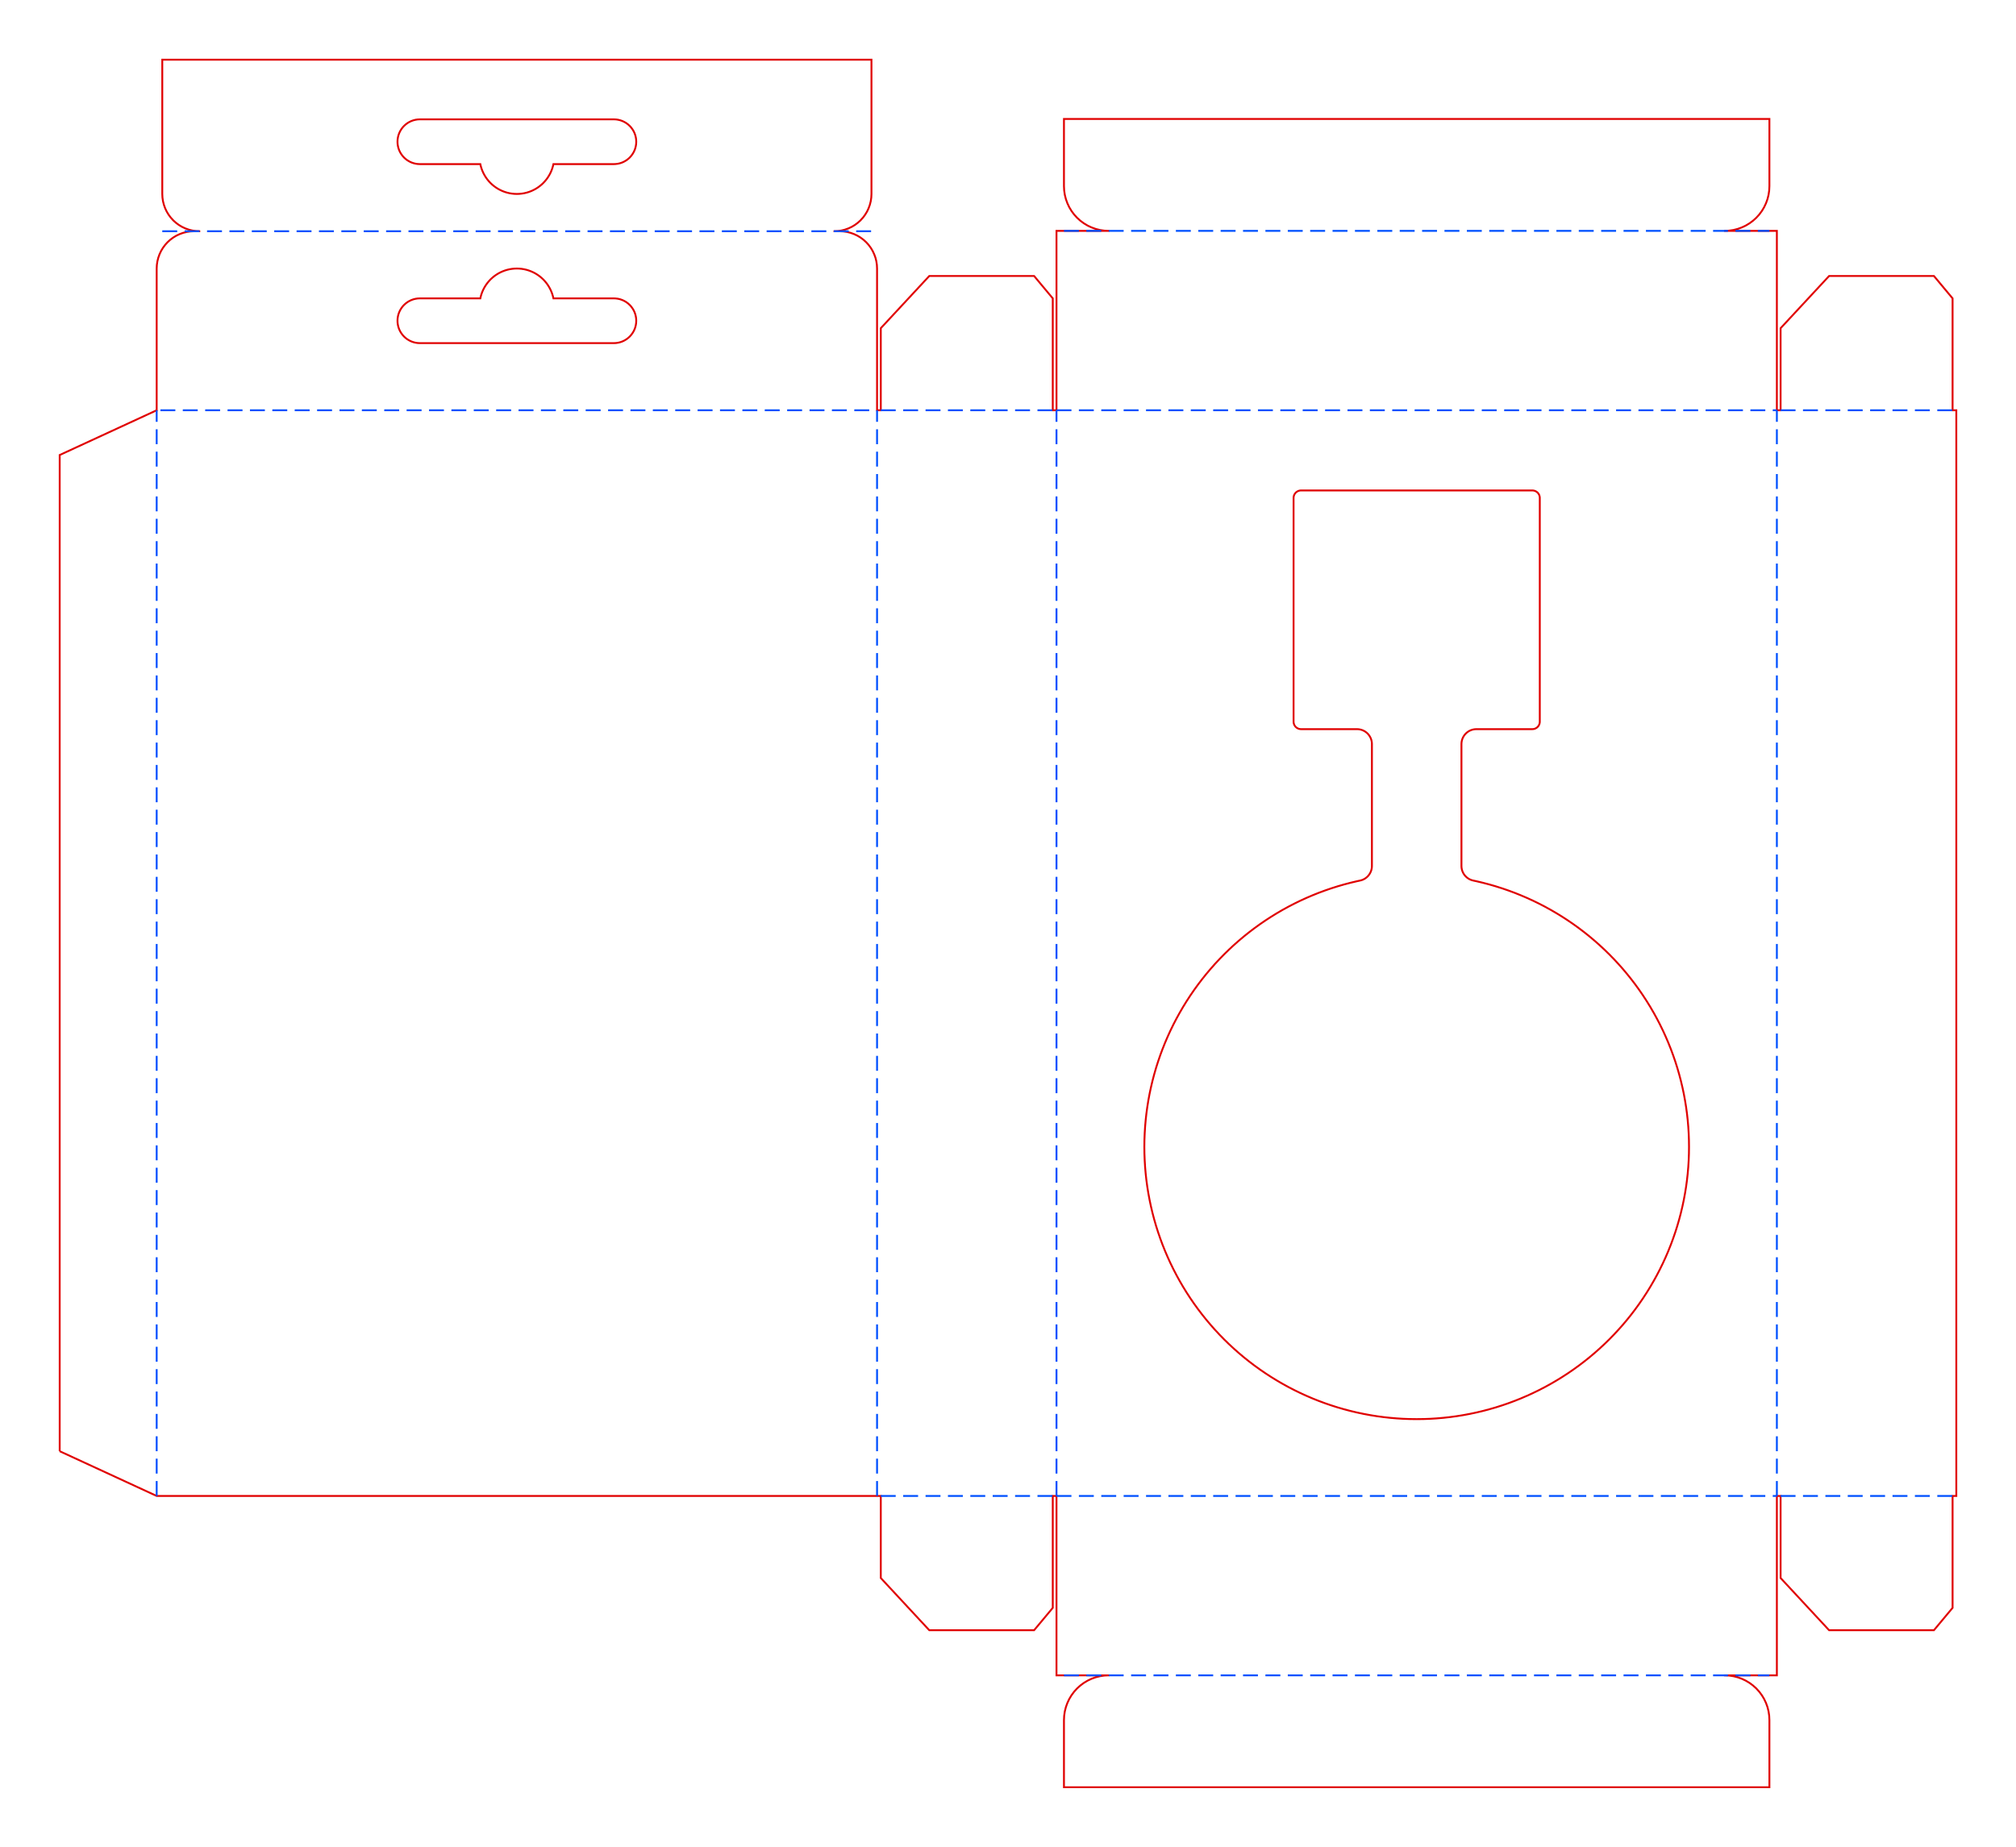
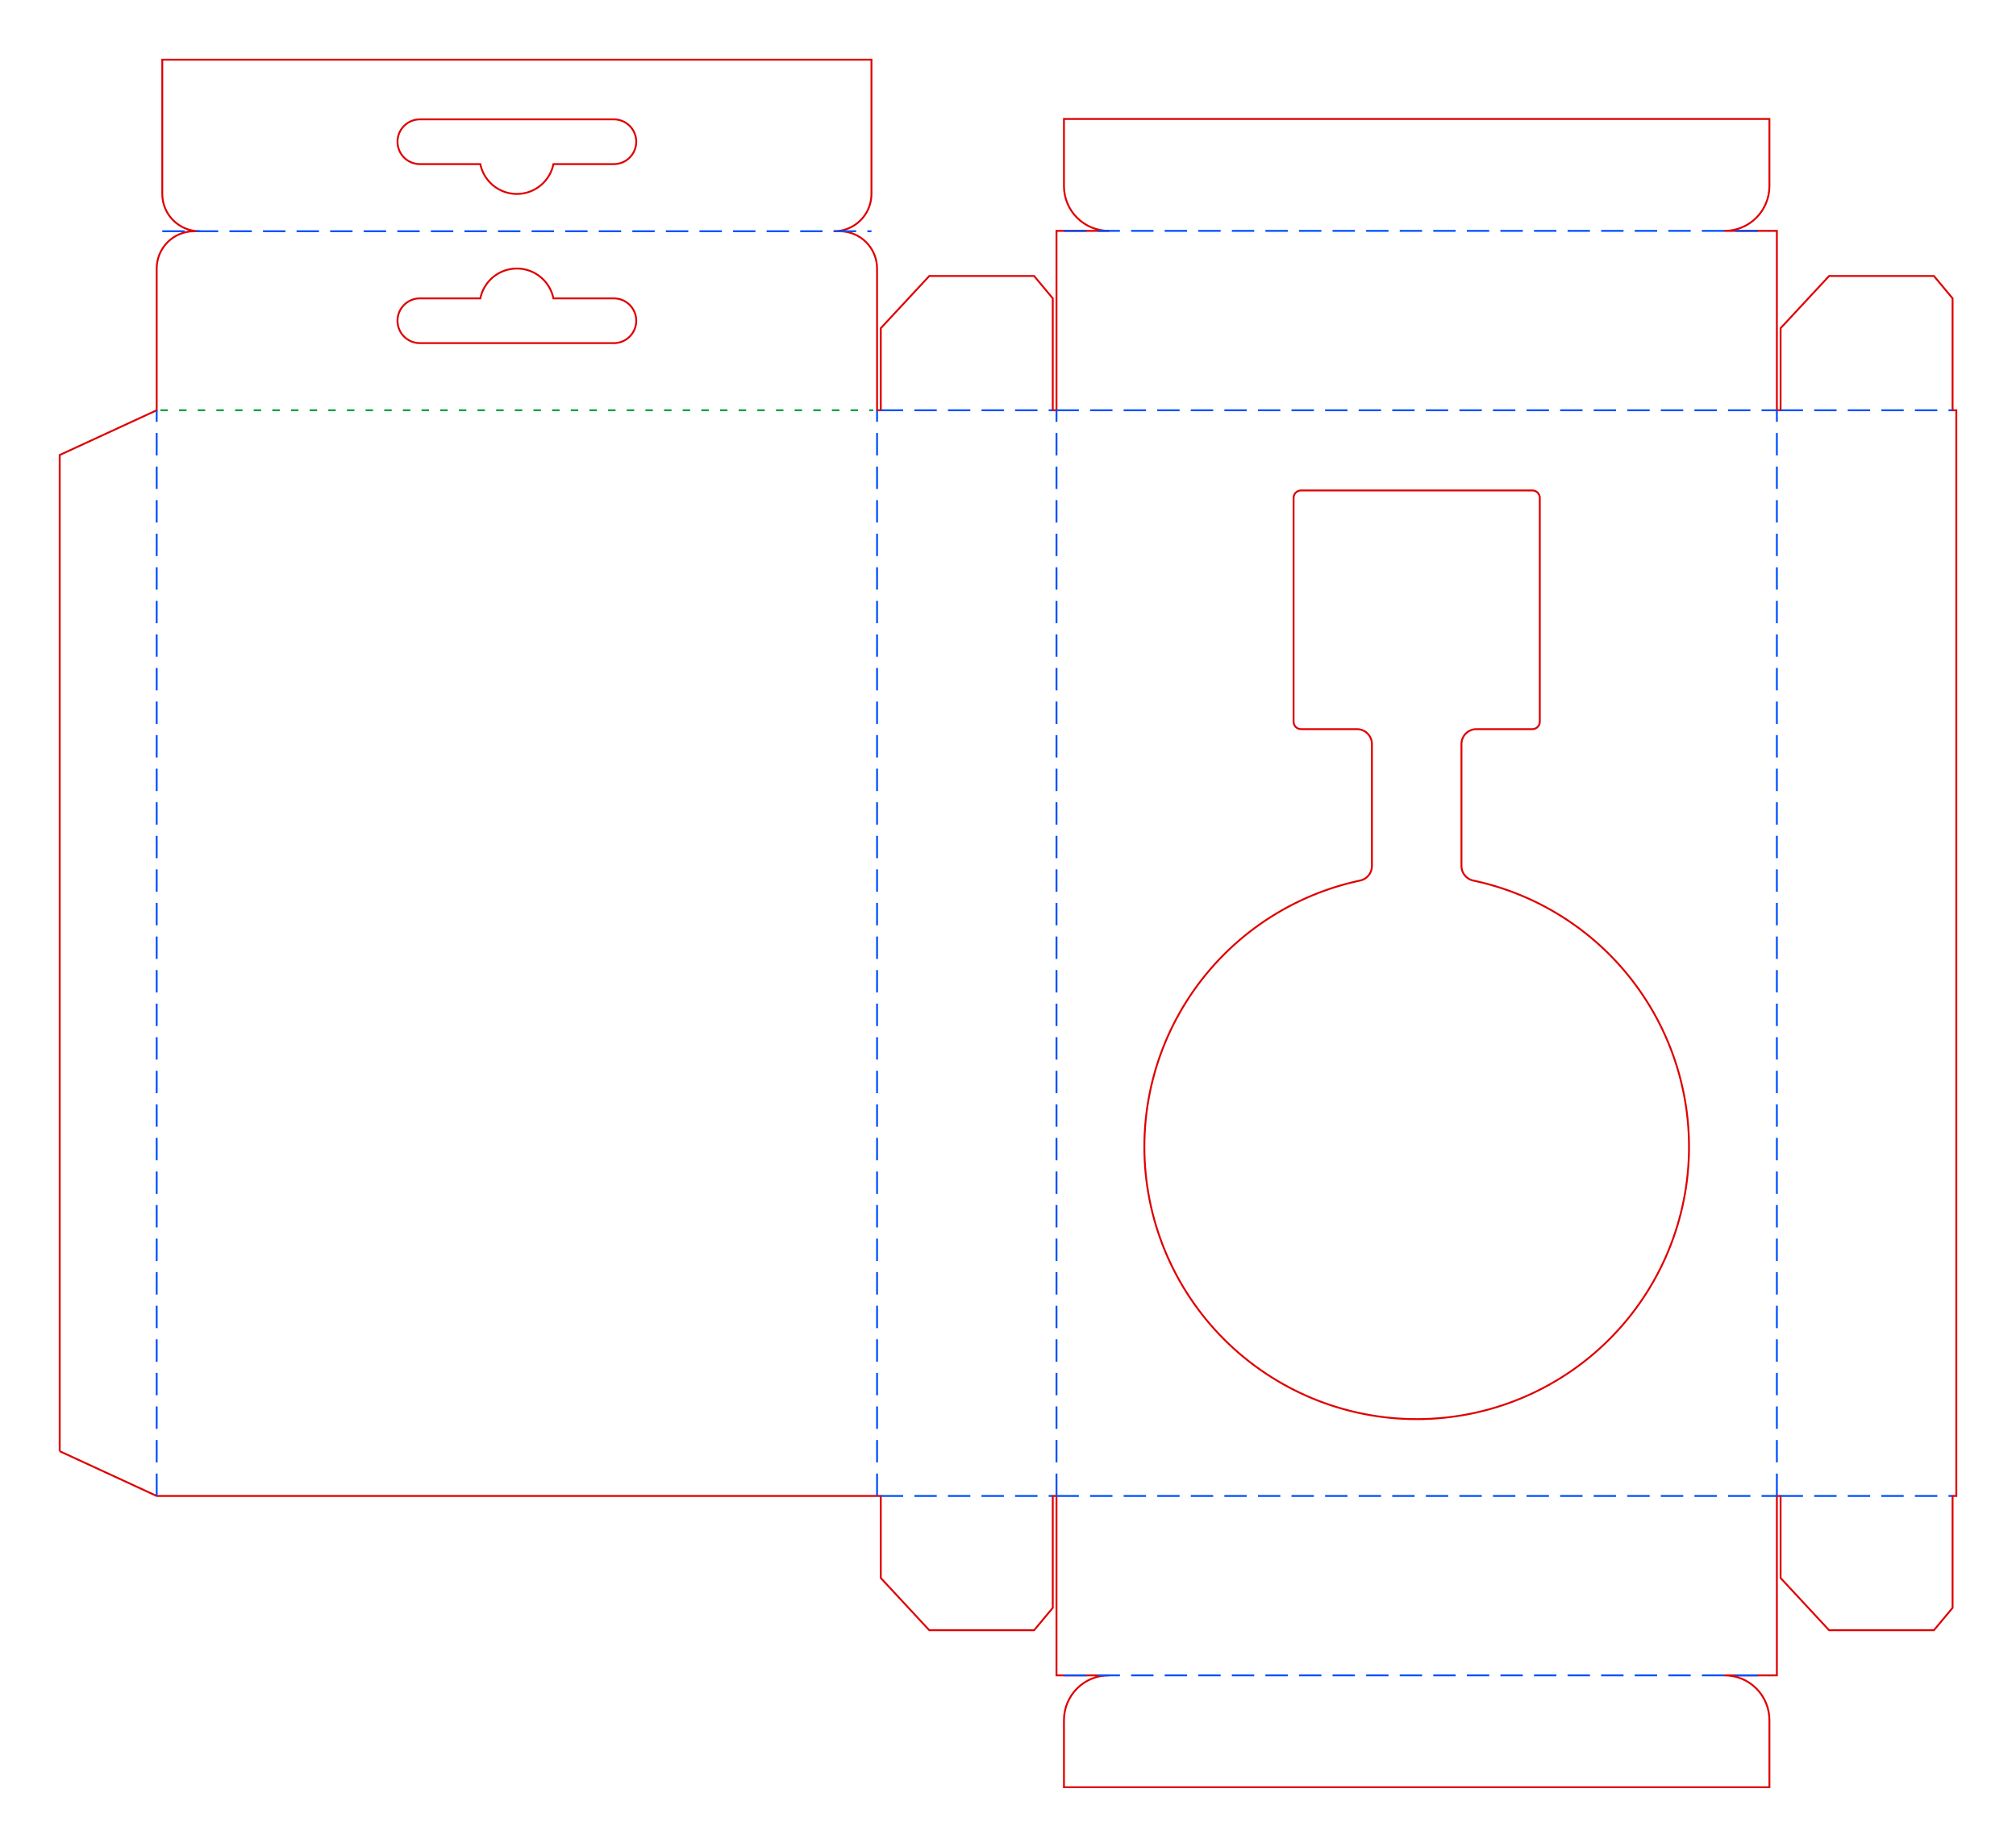
<svg xmlns="http://www.w3.org/2000/svg" width="270.20mm" height="247.60mm" viewBox="0 0 270.20 247.60">
  <g id="SCHNEIDEN" fill="none" stroke="#e00000" stroke-width="0.25">
    <path d="M8.000,194.550 L8.000,194.550 L8.000,61.000 L8.000,61.000 L8.000,61.000 L20.999,55.000 L21.000,55.000 L21.000,55.000 L21.000,55.000 L21.000,55.000 L21.000,55.000 L21.000,55.000 L21.000,55.000 L21.000,55.000 L21.000,55.000 L21.000,55.000 L21.000,54.999 L21.000,54.999 L21.000,36.000 L21.000,36.000 L21.024,35.510 L21.024,35.510 L21.096,35.025 L21.096,35.025 L21.215,34.549 L21.215,34.549 L21.381,34.087 L21.381,34.087 L21.590,33.643 L21.590,33.643 L21.843,33.222 L21.843,33.222 L22.135,32.828 L22.135,32.828 L22.464,32.464 L22.464,32.464 L22.828,32.135 L22.828,32.135 L23.222,31.843 L23.222,31.843 L23.643,31.590 L23.643,31.590 L24.087,31.381 L24.087,31.381 L24.549,31.215 L24.549,31.215 L25.025,31.096 L25.025,31.096 L25.510,31.024 L25.510,31.024 L26.000,31.000 L26.000,31.000 L26.709,31.000 L26.709,31.000 L26.709,31.000 L26.710,31.000 L26.710,31.000 L26.710,31.000 L26.710,31.000 L26.710,31.000 L26.710,31.000 L26.710,31.000 L26.710,31.000 L26.710,30.999 L26.710,30.999 L26.710,30.999 L26.710,30.999 L26.710,30.999 L26.710,30.999 L26.710,30.999 L26.710,30.999 L26.710,30.999 L26.710,30.999 L26.710,30.999 L26.710,30.998 L26.710,30.998 L26.710,30.998 L26.710,30.998 L26.710,30.998 L26.710,30.998 L26.710,30.998 L26.710,30.998 L26.710,30.998 L26.709,30.998 L26.709,30.998 L26.260,30.976 L26.260,30.976 L25.775,30.904 L25.775,30.904 L25.299,30.785 L25.299,30.785 L24.837,30.619 L24.837,30.619 L24.393,30.410 L24.393,30.410 L23.972,30.157 L23.972,30.157 L23.578,29.865 L23.578,29.865 L23.214,29.536 L23.214,29.536 L22.885,29.172 L22.885,29.172 L22.593,28.778 L22.593,28.778 L22.340,28.357 L22.340,28.357 L22.131,27.913 L22.131,27.913 L21.965,27.451 L21.965,27.451 L21.846,26.975 L21.846,26.975 L21.774,26.490 L21.774,26.490 L21.750,26.000 L21.750,26.000 L21.750,8.000 L21.750,8.000 L21.750,8.000 L116.800,8.000 L116.800,8.000 L116.800,8.000 L116.800,26.000 L116.800,26.000 L116.776,26.490 L116.776,26.490 L116.704,26.975 L116.704,26.975 L116.585,27.451 L116.585,27.451 L116.419,27.913 L116.419,27.913 L116.210,28.357 L116.210,28.357 L115.957,28.778 L115.957,28.778 L115.665,29.172 L115.665,29.172 L115.336,29.536 L115.336,29.536 L114.972,29.865 L114.972,29.865 L114.578,30.157 L114.578,30.157 L114.157,30.410 L114.157,30.410 L113.713,30.619 L113.713,30.619 L113.251,30.785 L113.251,30.785 L112.775,30.904 L112.775,30.904 L112.290,30.976 L112.290,30.976 L111.841,30.998 L111.841,30.998 L111.840,30.998 L111.840,30.998 L111.840,30.998 L111.840,30.998 L111.840,30.998 L111.840,30.998 L111.840,30.998 L111.840,30.998 L111.840,30.998 L111.840,30.999 L111.840,30.999 L111.840,30.999 L111.840,30.999 L111.840,30.999 L111.840,30.999 L111.840,30.999 L111.840,30.999 L111.840,30.999 L111.840,30.999 L111.840,30.999 L111.840,31.000 L111.840,31.000 L111.840,31.000 L111.840,31.000 L111.840,31.000 L111.840,31.000 L111.840,31.000 L111.840,31.000 L111.841,31.000 L111.841,31.000 L111.841,31.000 L112.550,31.000 L112.550,31.000 L113.040,31.024 L113.040,31.024 L113.525,31.096 L113.525,31.096 L114.001,31.215 L114.001,31.215 L114.463,31.381 L114.463,31.381 L114.907,31.590 L114.907,31.590 L115.328,31.843 L115.328,31.843 L115.722,32.135 L115.722,32.135 L116.086,32.464 L116.086,32.464 L116.415,32.828 L116.415,32.828 L116.707,33.222 L116.707,33.222 L116.960,33.643 L116.960,33.643 L117.169,34.087 L117.169,34.087 L117.335,34.549 L117.335,34.549 L117.454,35.025 L117.454,35.025 L117.526,35.510 L117.526,35.510 L117.550,36.000 L117.550,36.000 L117.550,54.999 L117.550,54.999 L117.550,54.999 L117.550,54.999 L117.550,54.999 L117.550,54.999 L117.550,55.000 L117.550,55.000 L117.550,55.000 L117.550,55.000 L117.550,55.000 L117.551,55.000 L117.551,55.000 L117.551,55.000 L117.551,55.000 L117.551,55.000 L117.551,55.000 L118.049,55.000 L118.049,55.000 L118.049,55.000 L118.049,55.000 L118.049,55.000 L118.049,55.000 L118.050,55.000 L118.050,55.000 L118.050,55.000 L118.050,55.000 L118.050,55.000 L118.050,54.999 L118.050,54.999 L118.050,54.999 L118.050,54.999 L118.050,54.999 L118.050,54.999 L118.050,44.000 L118.050,44.000 L118.050,44.000 L124.550,37.000 L124.550,37.000 L124.550,37.000 L138.600,37.000 L138.600,37.000 L138.600,37.000 L141.100,40.000 L141.100,40.000 L141.100,40.000 L141.100,54.999 L141.100,54.999 L141.100,54.999 L141.100,54.999 L141.100,54.999 L141.100,54.999 L141.100,55.000 L141.100,55.000 L141.100,55.000 L141.100,55.000 L141.100,55.000 L141.101,55.000 L141.101,55.000 L141.101,55.000 L141.101,55.000 L141.101,55.000 L141.101,55.000 L141.599,55.000 L141.599,55.000 L141.599,55.000 L141.599,55.000 L141.599,55.000 L141.599,55.000 L141.600,55.000 L141.600,55.000 L141.600,55.000 L141.600,55.000 L141.600,55.000 L141.600,54.999 L141.600,54.999 L141.600,54.999 L141.600,54.999 L141.600,54.999 L141.600,54.999 L141.600,30.950 L141.600,30.950 L141.600,30.950 L148.559,30.950 L148.559,30.950 L148.559,30.950 L148.560,30.950 L148.560,30.950 L148.560,30.950 L148.560,30.950 L148.560,30.950 L148.560,30.950 L148.560,30.950 L148.560,30.950 L148.560,30.949 L148.560,30.949 L148.560,30.949 L148.560,30.949 L148.560,30.949 L148.560,30.949 L148.560,30.949 L148.560,30.949 L148.560,30.949 L148.560,30.949 L148.560,30.949 L148.560,30.948 L148.560,30.948 L148.560,30.948 L148.560,30.948 L148.560,30.948 L148.560,30.948 L148.560,30.948 L148.560,30.948 L148.560,30.948 L148.559,30.948 L148.559,30.948 L148.012,30.921 L148.012,30.921 L147.429,30.835 L147.429,30.835 L146.858,30.692 L146.858,30.692 L146.304,30.493 L146.304,30.493 L145.772,30.242 L145.772,30.242 L145.267,29.939 L145.267,29.939 L144.794,29.588 L144.794,29.588 L144.357,29.193 L144.357,29.193 L143.962,28.756 L143.962,28.756 L143.611,28.283 L143.611,28.283 L143.308,27.778 L143.308,27.778 L143.057,27.246 L143.057,27.246 L142.858,26.692 L142.858,26.692 L142.715,26.121 L142.715,26.121 L142.629,25.538 L142.629,25.538 L142.600,24.950 L142.600,24.950 L142.600,15.950 L142.600,15.950 L142.600,15.950 L237.150,15.950 L237.150,15.950 L237.150,15.950 L237.150,24.950 L237.150,24.950 L237.121,25.538 L237.121,25.538 L237.035,26.121 L237.035,26.121 L236.892,26.692 L236.892,26.692 L236.693,27.246 L236.693,27.246 L236.442,27.778 L236.442,27.778 L236.139,28.283 L236.139,28.283 L235.788,28.756 L235.788,28.756 L235.393,29.193 L235.393,29.193 L234.956,29.588 L234.956,29.588 L234.483,29.939 L234.483,29.939 L233.978,30.242 L233.978,30.242 L233.446,30.493 L233.446,30.493 L232.892,30.692 L232.892,30.692 L232.321,30.835 L232.321,30.835 L231.738,30.921 L231.738,30.921 L231.191,30.948 L231.191,30.948 L231.190,30.948 L231.190,30.948 L231.190,30.948 L231.190,30.948 L231.190,30.948 L231.190,30.948 L231.190,30.948 L231.190,30.948 L231.190,30.948 L231.190,30.949 L231.190,30.949 L231.190,30.949 L231.190,30.949 L231.190,30.949 L231.190,30.949 L231.190,30.949 L231.190,30.949 L231.190,30.949 L231.190,30.949 L231.190,30.949 L231.190,30.950 L231.190,30.950 L231.190,30.950 L231.190,30.950 L231.190,30.950 L231.190,30.950 L231.190,30.950 L231.190,30.950 L231.191,30.950 L231.191,30.950 L231.191,30.950 L238.150,30.950 L238.150,30.950 L238.150,30.950 L238.150,54.999 L238.150,54.999 L238.150,54.999 L238.150,54.999 L238.150,54.999 L238.150,54.999 L238.150,55.000 L238.150,55.000 L238.150,55.000 L238.150,55.000 L238.150,55.000 L238.151,55.000 L238.151,55.000 L238.151,55.000 L238.151,55.000 L238.151,55.000 L238.151,55.000 L238.649,55.000 L238.649,55.000 L238.649,55.000 L238.649,55.000 L238.649,55.000 L238.649,55.000 L238.650,55.000 L238.650,55.000 L238.650,55.000 L238.650,55.000 L238.650,55.000 L238.650,54.999 L238.650,54.999 L238.650,54.999 L238.650,54.999 L238.650,54.999 L238.650,54.999 L238.650,44.000 L238.650,44.000 L238.650,44.000 L245.150,37.000 L245.150,37.000 L245.150,37.000 L259.200,37.000 L259.200,37.000 L259.200,37.000 L261.700,40.000 L261.700,40.000 L261.700,40.000 L261.700,54.999 L261.700,54.999 L261.700,54.999 L261.700,54.999 L261.700,54.999 L261.700,54.999 L261.700,55.000 L261.700,55.000 L261.700,55.000 L261.700,55.000 L261.700,55.000 L261.701,55.000 L261.701,55.000 L261.701,55.000 L261.701,55.000 L261.701,55.000 L261.701,55.000 L262.200,55.000 L262.200,55.000 L262.200,55.000 L262.200,200.550 L262.200,200.550 L262.200,200.550 L261.701,200.550 L261.701,200.550 L261.701,200.550 L261.701,200.550 L261.701,200.550 L261.701,200.550 L261.700,200.550 L261.700,200.550 L261.700,200.550 L261.700,200.550 L261.700,200.550 L261.700,200.551 L261.700,200.551 L261.700,200.551 L261.700,200.551 L261.700,200.551 L261.700,200.551 L261.700,215.550 L261.700,215.550 L261.700,215.550 L259.200,218.550 L259.200,218.550 L259.200,218.550 L245.150,218.550 L245.150,218.550 L245.150,218.550 L238.650,211.550 L238.650,211.550 L238.650,211.550 L238.650,200.551 L238.650,200.551 L238.650,200.551 L238.650,200.551 L238.650,200.551 L238.650,200.551 L238.650,200.550 L238.650,200.550 L238.650,200.550 L238.650,200.550 L238.650,200.550 L238.649,200.550 L238.649,200.550 L238.649,200.550 L238.649,200.550 L238.649,200.550 L238.649,200.550 L238.151,200.550 L238.151,200.550 L238.151,200.550 L238.151,200.550 L238.151,200.550 L238.151,200.550 L238.150,200.550 L238.150,200.550 L238.150,200.550 L238.150,200.550 L238.150,200.550 L238.150,200.551 L238.150,200.551 L238.150,200.551 L238.150,200.551 L238.150,200.551 L238.150,200.551 L238.150,224.600 L238.150,224.600 L238.150,224.600 L231.191,224.600 L231.191,224.600 L231.191,224.600 L231.190,224.600 L231.190,224.600 L231.190,224.600 L231.190,224.600 L231.190,224.600 L231.190,224.600 L231.190,224.600 L231.190,224.600 L231.190,224.601 L231.190,224.601 L231.190,224.601 L231.190,224.601 L231.190,224.601 L231.190,224.601 L231.190,224.601 L231.190,224.601 L231.190,224.601 L231.190,224.601 L231.190,224.601 L231.190,224.602 L231.190,224.602 L231.190,224.602 L231.190,224.602 L231.190,224.602 L231.190,224.602 L231.190,224.602 L231.190,224.602 L231.190,224.602 L231.191,224.602 L231.191,224.602 L231.738,224.629 L231.738,224.629 L232.321,224.715 L232.321,224.715 L232.892,224.858 L232.892,224.858 L233.446,225.057 L233.446,225.057 L233.978,225.308 L233.978,225.308 L234.483,225.611 L234.483,225.611 L234.956,225.962 L234.956,225.962 L235.393,226.357 L235.393,226.357 L235.788,226.794 L235.788,226.794 L236.139,227.267 L236.139,227.267 L236.442,227.772 L236.442,227.772 L236.693,228.304 L236.693,228.304 L236.892,228.858 L236.892,228.858 L237.035,229.429 L237.035,229.429 L237.121,230.012 L237.121,230.012 L237.150,230.600 L237.150,230.600 L237.150,239.600 L237.150,239.600 L237.150,239.600 L142.600,239.600 L142.600,239.600 L142.600,239.600 L142.600,230.600 L142.600,230.600 L142.629,230.012 L142.629,230.012 L142.715,229.429 L142.715,229.429 L142.858,228.858 L142.858,228.858 L143.057,228.304 L143.057,228.304 L143.308,227.772 L143.308,227.772 L143.611,227.267 L143.611,227.267 L143.962,226.794 L143.962,226.794 L144.357,226.357 L144.357,226.357 L144.794,225.962 L144.794,225.962 L145.267,225.611 L145.267,225.611 L145.772,225.308 L145.772,225.308 L146.304,225.057 L146.304,225.057 L146.858,224.858 L146.858,224.858 L147.429,224.715 L147.429,224.715 L148.012,224.629 L148.012,224.629 L148.559,224.602 L148.559,224.602 L148.560,224.602 L148.560,224.602 L148.560,224.602 L148.560,224.602 L148.560,224.602 L148.560,224.602 L148.560,224.602 L148.560,224.602 L148.560,224.602 L148.560,224.601 L148.560,224.601 L148.560,224.601 L148.560,224.601 L148.560,224.601 L148.560,224.601 L148.560,224.601 L148.560,224.601 L148.560,224.601 L148.560,224.601 L148.560,224.601 L148.560,224.600 L148.560,224.600 L148.560,224.600 L148.560,224.600 L148.560,224.600 L148.560,224.600 L148.560,224.600 L148.560,224.600 L148.559,224.600 L148.559,224.600 L148.559,224.600 L141.600,224.600 L141.600,224.600 L141.600,224.600 L141.600,200.551 L141.600,200.551 L141.600,200.551 L141.600,200.551 L141.600,200.551 L141.600,200.551 L141.600,200.550 L141.600,200.550 L141.600,200.550 L141.600,200.550 L141.600,200.550 L141.599,200.550 L141.599,200.550 L141.599,200.550 L141.599,200.550 L141.599,200.550 L141.599,200.550 L141.101,200.550 L141.101,200.550 L141.101,200.550 L141.101,200.550 L141.101,200.550 L141.101,200.550 L141.100,200.550 L141.100,200.550 L141.100,200.550 L141.100,200.550 L141.100,200.550 L141.100,200.551 L141.100,200.551 L141.100,200.551 L141.100,200.551 L141.100,200.551 L141.100,200.551 L141.100,215.550 L141.100,215.550 L141.100,215.550 L138.600,218.550 L138.600,218.550 L138.600,218.550 L124.550,218.550 L124.550,218.550 L124.550,218.550 L118.050,211.550 L118.050,211.550 L118.050,211.550 L118.050,200.551 L118.050,200.551 L118.050,200.551 L118.050,200.551 L118.050,200.551 L118.050,200.551 L118.050,200.550 L118.050,200.550 L118.050,200.550 L118.050,200.550 L118.050,200.550 L118.049,200.550 L118.049,200.550 L118.049,200.550 L118.049,200.550 L118.049,200.550 L118.049,200.550 L21.000,200.550 L21.000,200.550 L21.000,200.550 L21.000,200.550 L8.000,194.550 L8.000,194.550" />
    <path d="M82.569,40.014 L82.860,40.058 L83.146,40.129 L83.423,40.228 L83.689,40.354 L83.942,40.506 L84.178,40.681 L84.396,40.879 L84.594,41.097 L84.769,41.333 L84.921,41.586 L85.047,41.852 L85.146,42.129 L85.217,42.415 L85.261,42.706 L85.275,43.000 L85.261,43.294 L85.217,43.585 L85.146,43.871 L85.047,44.148 L84.921,44.414 L84.769,44.667 L84.594,44.903 L84.396,45.121 L84.178,45.319 L83.942,45.494 L83.689,45.646 L83.423,45.772 L83.146,45.871 L82.860,45.942 L82.569,45.986 L82.275,46.000 L69.275,46.000 L56.275,46.000 L55.981,45.986 L55.690,45.942 L55.404,45.871 L55.127,45.772 L54.861,45.646 L54.608,45.494 L54.372,45.319 L54.154,45.121 L53.956,44.903 L53.781,44.667 L53.629,44.414 L53.503,44.148 L53.404,43.871 L53.333,43.585 L53.289,43.294 L53.275,43.000 L53.289,42.706 L53.333,42.415 L53.404,42.129 L53.503,41.852 L53.629,41.586 L53.781,41.333 L53.956,41.097 L54.154,40.879 L54.372,40.681 L54.608,40.506 L54.861,40.354 L55.127,40.228 L55.404,40.129 L55.690,40.058 L55.981,40.014 L56.275,40.000 L64.377,40.000 L64.445,39.706 L64.540,39.393 L64.656,39.087 L64.791,38.789 L64.945,38.500 L65.118,38.222 L65.308,37.956 L65.516,37.703 L65.739,37.464 L65.978,37.241 L66.231,37.033 L66.497,36.843 L66.775,36.670 L67.064,36.516 L67.362,36.381 L67.668,36.265 L67.981,36.170 L68.300,36.096 L68.622,36.043 L68.948,36.011 L69.275,36.000 L69.602,36.011 L69.928,36.043 L70.250,36.096 L70.569,36.170 L70.882,36.265 L71.188,36.381 L71.486,36.516 L71.775,36.670 L72.053,36.843 L72.319,37.033 L72.572,37.241 L72.811,37.464 L73.034,37.703 L73.242,37.956 L73.432,38.222 L73.605,38.500 L73.759,38.789 L73.894,39.087 L74.010,39.393 L74.105,39.706 L74.173,40.000 L82.275,40.000 L82.569,40.014" />
    <path d="M82.569,21.986 L82.860,21.942 L83.146,21.871 L83.423,21.772 L83.689,21.646 L83.942,21.494 L84.178,21.319 L84.396,21.121 L84.594,20.903 L84.769,20.667 L84.921,20.414 L85.047,20.148 L85.146,19.871 L85.217,19.585 L85.261,19.294 L85.275,19.000 L85.261,18.706 L85.217,18.415 L85.146,18.129 L85.047,17.852 L84.921,17.586 L84.769,17.333 L84.594,17.097 L84.396,16.879 L84.178,16.681 L83.942,16.506 L83.689,16.354 L83.423,16.228 L83.146,16.129 L82.860,16.058 L82.569,16.014 L82.275,16.000 L69.275,16.000 L56.275,16.000 L55.981,16.014 L55.690,16.058 L55.404,16.129 L55.127,16.228 L54.861,16.354 L54.608,16.506 L54.372,16.681 L54.154,16.879 L53.956,17.097 L53.781,17.333 L53.629,17.586 L53.503,17.852 L53.404,18.129 L53.333,18.415 L53.289,18.706 L53.275,19.000 L53.289,19.294 L53.333,19.585 L53.404,19.871 L53.503,20.148 L53.629,20.414 L53.781,20.667 L53.956,20.903 L54.154,21.121 L54.372,21.319 L54.608,21.494 L54.861,21.646 L55.127,21.772 L55.404,21.871 L55.690,21.942 L55.981,21.986 L56.275,22.000 L64.377,22.000 L64.445,22.294 L64.540,22.607 L64.656,22.913 L64.791,23.211 L64.945,23.500 L65.118,23.778 L65.308,24.044 L65.516,24.297 L65.739,24.536 L65.978,24.759 L66.231,24.967 L66.497,25.157 L66.775,25.330 L67.064,25.484 L67.362,25.619 L67.668,25.735 L67.981,25.830 L68.300,25.904 L68.622,25.957 L68.948,25.989 L69.275,26.000 L69.602,25.989 L69.928,25.957 L70.250,25.904 L70.569,25.830 L70.882,25.735 L71.188,25.619 L71.486,25.484 L71.775,25.330 L72.053,25.157 L72.319,24.967 L72.572,24.759 L72.811,24.536 L73.034,24.297 L73.242,24.044 L73.432,23.778 L73.605,23.500 L73.759,23.211 L73.894,22.913 L74.010,22.607 L74.105,22.294 L74.173,22.000 L82.275,22.000 L82.569,21.986" />
    <path d="M182.289,118.050 L182.477,118.000 L182.660,117.933 L182.835,117.848 L183.001,117.746 L183.156,117.629 L183.299,117.497 L183.429,117.352 L183.544,117.196 L183.643,117.028 L183.725,116.852 L183.790,116.669 L183.837,116.480 L183.866,116.287 L183.875,116.093 L183.875,99.750 L183.865,99.554 L183.837,99.359 L183.789,99.169 L183.723,98.984 L183.639,98.807 L183.538,98.639 L183.421,98.481 L183.289,98.335 L183.144,98.204 L182.986,98.087 L182.818,97.986 L182.640,97.902 L182.456,97.836 L182.265,97.788 L182.071,97.759 L181.875,97.750 L174.399,97.750 L174.350,97.748 L174.326,97.747 L174.228,97.738 L174.132,97.719 L174.038,97.690 L173.948,97.653 L173.861,97.606 L173.780,97.552 L173.704,97.490 L173.635,97.420 L173.573,97.345 L173.518,97.263 L173.472,97.177 L173.434,97.086 L173.406,96.992 L173.387,96.896 L173.377,96.799 L173.376,96.774 L173.375,96.725 L173.375,66.775 L173.376,66.725 L173.377,66.701 L173.387,66.603 L173.406,66.507 L173.435,66.413 L173.472,66.323 L173.518,66.236 L173.573,66.155 L173.635,66.079 L173.704,66.010 L173.780,65.948 L173.861,65.893 L173.948,65.847 L174.038,65.810 L174.132,65.781 L174.228,65.762 L174.326,65.752 L174.350,65.751 L174.399,65.750 L205.351,65.750 L205.400,65.751 L205.424,65.752 L205.522,65.762 L205.618,65.781 L205.712,65.810 L205.802,65.847 L205.889,65.893 L205.970,65.948 L206.046,66.010 L206.115,66.079 L206.177,66.155 L206.232,66.237 L206.278,66.323 L206.316,66.414 L206.344,66.507 L206.363,66.603 L206.373,66.701 L206.374,66.725 L206.375,66.775 L206.375,96.725 L206.374,96.774 L206.373,96.799 L206.363,96.896 L206.344,96.992 L206.315,97.086 L206.278,97.177 L206.232,97.263 L206.177,97.345 L206.115,97.420 L206.046,97.490 L205.970,97.552 L205.889,97.606 L205.802,97.653 L205.712,97.690 L205.618,97.719 L205.522,97.738 L205.424,97.747 L205.400,97.748 L205.351,97.750 L197.875,97.750 L197.679,97.759 L197.485,97.788 L197.294,97.836 L197.110,97.902 L196.932,97.986 L196.764,98.087 L196.606,98.204 L196.461,98.335 L196.329,98.481 L196.212,98.639 L196.111,98.807 L196.027,98.984 L195.961,99.169 L195.913,99.359 L195.885,99.554 L195.875,99.750 L195.875,116.093 L195.884,116.287 L195.913,116.480 L195.960,116.669 L196.025,116.852 L196.107,117.028 L196.206,117.196 L196.321,117.352 L196.451,117.497 L196.594,117.629 L196.749,117.746 L196.915,117.848 L197.090,117.933 L197.273,118.000 L197.461,118.050 L197.860,118.134 L197.884,118.140 L198.732,118.341 L198.756,118.347 L199.598,118.569 L199.622,118.576 L200.459,118.818 L200.482,118.825 L201.313,119.089 L201.336,119.096 L202.160,119.380 L202.183,119.388 L203.000,119.691 L203.023,119.700 L203.832,120.024 L203.854,120.033 L204.655,120.377 L204.677,120.386 L205.470,120.749 L205.492,120.760 L206.275,121.142 L206.297,121.153 L207.070,121.554 L207.092,121.566 L207.855,121.986 L207.876,121.998 L208.629,122.437 L208.650,122.449 L209.392,122.906 L209.413,122.920 L210.143,123.395 L210.163,123.408 L210.882,123.901 L210.902,123.915 L211.608,124.426 L211.628,124.440 L212.321,124.968 L212.341,124.983 L213.021,125.527 L213.040,125.543 L213.706,126.104 L213.725,126.120 L214.378,126.697 L214.396,126.714 L215.034,127.307 L215.052,127.324 L215.676,127.932 L215.693,127.949 L216.301,128.573 L216.318,128.591 L216.911,129.229 L216.928,129.247 L217.505,129.900 L217.521,129.919 L218.082,130.585 L218.098,130.604 L218.642,131.284 L218.657,131.304 L219.185,131.997 L219.199,132.017 L219.710,132.723 L219.724,132.743 L220.217,133.462 L220.230,133.482 L220.705,134.212 L220.719,134.233 L221.176,134.975 L221.188,134.996 L221.627,135.749 L221.639,135.770 L222.059,136.533 L222.071,136.555 L222.472,137.328 L222.483,137.350 L222.865,138.133 L222.876,138.155 L223.239,138.948 L223.248,138.970 L223.592,139.771 L223.601,139.793 L223.925,140.602 L223.934,140.625 L224.237,141.442 L224.245,141.465 L224.529,142.289 L224.536,142.312 L224.800,143.143 L224.807,143.166 L225.049,144.003 L225.056,144.027 L225.278,144.869 L225.284,144.893 L225.485,145.741 L225.491,145.765 L225.671,146.617 L225.676,146.641 L225.835,147.498 L225.840,147.522 L225.978,148.382 L225.982,148.406 L226.099,149.270 L226.102,149.294 L226.198,150.160 L226.200,150.185 L226.275,151.053 L226.277,151.077 L226.330,151.947 L226.331,151.971 L226.364,152.842 L226.364,152.867 L226.375,153.738 L226.375,153.762 L226.364,154.633 L226.364,154.658 L226.331,155.529 L226.330,155.553 L226.277,156.423 L226.275,156.447 L226.200,157.315 L226.198,157.340 L226.102,158.206 L226.099,158.230 L225.982,159.094 L225.978,159.118 L225.840,159.978 L225.835,160.002 L225.676,160.859 L225.671,160.883 L225.491,161.735 L225.485,161.759 L225.284,162.607 L225.278,162.631 L225.056,163.473 L225.049,163.497 L224.807,164.334 L224.800,164.357 L224.536,165.188 L224.529,165.211 L224.245,166.035 L224.237,166.058 L223.934,166.875 L223.925,166.898 L223.601,167.707 L223.592,167.729 L223.248,168.530 L223.239,168.552 L222.876,169.345 L222.865,169.367 L222.483,170.150 L222.472,170.172 L222.071,170.945 L222.059,170.967 L221.639,171.730 L221.627,171.751 L221.188,172.504 L221.176,172.525 L220.719,173.267 L220.705,173.288 L220.230,174.018 L220.217,174.038 L219.724,174.757 L219.710,174.777 L219.199,175.483 L219.185,175.503 L218.657,176.196 L218.642,176.216 L218.098,176.896 L218.082,176.915 L217.521,177.581 L217.505,177.600 L216.928,178.253 L216.911,178.271 L216.318,178.909 L216.301,178.927 L215.693,179.551 L215.676,179.568 L215.052,180.176 L215.034,180.193 L214.396,180.786 L214.378,180.803 L213.725,181.380 L213.706,181.396 L213.040,181.957 L213.021,181.973 L212.341,182.517 L212.321,182.532 L211.628,183.060 L211.608,183.074 L210.902,183.585 L210.882,183.599 L210.163,184.092 L210.143,184.105 L209.413,184.580 L209.392,184.594 L208.650,185.051 L208.629,185.063 L207.876,185.502 L207.855,185.514 L207.092,185.934 L207.070,185.946 L206.297,186.347 L206.275,186.358 L205.492,186.740 L205.470,186.751 L204.677,187.114 L204.655,187.123 L203.854,187.467 L203.832,187.476 L203.023,187.800 L203.000,187.809 L202.183,188.112 L202.160,188.120 L201.336,188.404 L201.313,188.411 L200.482,188.675 L200.459,188.682 L199.622,188.924 L199.598,188.931 L198.756,189.153 L198.732,189.159 L197.884,189.360 L197.860,189.366 L197.008,189.546 L196.984,189.551 L196.127,189.710 L196.103,189.715 L195.243,189.853 L195.219,189.857 L194.355,189.974 L194.331,189.977 L193.465,190.073 L193.440,190.075 L192.572,190.150 L192.548,190.152 L191.678,190.205 L191.654,190.206 L190.783,190.239 L190.758,190.239 L189.887,190.250 L189.863,190.250 L188.992,190.239 L188.967,190.239 L188.096,190.206 L188.072,190.205 L187.202,190.152 L187.178,190.150 L186.310,190.075 L186.285,190.073 L185.419,189.977 L185.395,189.974 L184.531,189.857 L184.507,189.853 L183.647,189.715 L183.623,189.710 L182.766,189.551 L182.742,189.546 L181.890,189.366 L181.866,189.360 L181.018,189.159 L180.994,189.153 L180.152,188.931 L180.128,188.924 L179.291,188.682 L179.268,188.675 L178.437,188.411 L178.414,188.404 L177.590,188.120 L177.567,188.112 L176.750,187.809 L176.727,187.800 L175.918,187.476 L175.896,187.467 L175.095,187.123 L175.073,187.114 L174.280,186.751 L174.258,186.740 L173.475,186.358 L173.453,186.347 L172.680,185.946 L172.658,185.934 L171.895,185.514 L171.874,185.502 L171.121,185.063 L171.100,185.051 L170.358,184.594 L170.337,184.580 L169.607,184.105 L169.587,184.092 L168.868,183.599 L168.848,183.585 L168.142,183.074 L168.122,183.060 L167.429,182.532 L167.409,182.517 L166.729,181.973 L166.710,181.957 L166.044,181.396 L166.025,181.380 L165.372,180.803 L165.354,180.786 L164.716,180.193 L164.698,180.176 L164.074,179.568 L164.057,179.551 L163.449,178.927 L163.432,178.909 L162.839,178.271 L162.822,178.253 L162.245,177.600 L162.229,177.581 L161.668,176.915 L161.652,176.896 L161.108,176.216 L161.093,176.196 L160.565,175.503 L160.551,175.483 L160.040,174.777 L160.026,174.757 L159.533,174.038 L159.520,174.018 L159.045,173.288 L159.031,173.267 L158.574,172.525 L158.562,172.504 L158.123,171.751 L158.111,171.730 L157.691,170.967 L157.679,170.945 L157.278,170.172 L157.267,170.150 L156.885,169.367 L156.874,169.345 L156.511,168.552 L156.502,168.530 L156.158,167.729 L156.149,167.707 L155.825,166.898 L155.816,166.875 L155.513,166.058 L155.505,166.035 L155.221,165.211 L155.214,165.188 L154.950,164.357 L154.943,164.334 L154.701,163.497 L154.694,163.473 L154.472,162.631 L154.466,162.607 L154.265,161.759 L154.259,161.735 L154.079,160.883 L154.074,160.859 L153.915,160.002 L153.910,159.978 L153.772,159.118 L153.768,159.094 L153.651,158.230 L153.648,158.206 L153.552,157.340 L153.550,157.315 L153.475,156.447 L153.473,156.423 L153.420,155.553 L153.419,155.529 L153.386,154.658 L153.386,154.633 L153.375,153.762 L153.375,153.738 L153.386,152.867 L153.386,152.842 L153.419,151.971 L153.420,151.947 L153.473,151.077 L153.475,151.053 L153.550,150.185 L153.552,150.160 L153.648,149.294 L153.651,149.270 L153.768,148.406 L153.772,148.382 L153.910,147.522 L153.915,147.498 L154.074,146.641 L154.079,146.617 L154.259,145.765 L154.265,145.741 L154.466,144.893 L154.472,144.869 L154.694,144.027 L154.701,144.003 L154.943,143.166 L154.950,143.143 L155.214,142.312 L155.221,142.289 L155.505,141.465 L155.513,141.442 L155.816,140.625 L155.825,140.602 L156.149,139.793 L156.158,139.771 L156.502,138.970 L156.511,138.948 L156.874,138.155 L156.885,138.133 L157.267,137.350 L157.278,137.328 L157.679,136.555 L157.691,136.533 L158.111,135.770 L158.123,135.749 L158.562,134.996 L158.574,134.975 L159.031,134.233 L159.045,134.212 L159.520,133.482 L159.533,133.462 L160.026,132.743 L160.040,132.723 L160.551,132.017 L160.565,131.997 L161.093,131.304 L161.108,131.284 L161.652,130.604 L161.668,130.585 L162.229,129.919 L162.245,129.900 L162.822,129.247 L162.839,129.229 L163.432,128.591 L163.449,128.573 L164.057,127.949 L164.074,127.932 L164.698,127.324 L164.716,127.307 L165.354,126.714 L165.372,126.697 L166.025,126.120 L166.044,126.104 L166.710,125.543 L166.729,125.527 L167.409,124.983 L167.429,124.968 L168.122,124.440 L168.142,124.426 L168.848,123.915 L168.868,123.901 L169.587,123.408 L169.607,123.395 L170.337,122.920 L170.358,122.906 L171.100,122.449 L171.121,122.437 L171.874,121.998 L171.895,121.986 L172.658,121.566 L172.680,121.554 L173.453,121.153 L173.475,121.142 L174.258,120.760 L174.280,120.749 L175.073,120.386 L175.095,120.377 L175.896,120.033 L175.918,120.024 L176.727,119.700 L176.750,119.691 L177.567,119.388 L177.590,119.380 L178.414,119.096 L178.437,119.089 L179.268,118.825 L179.291,118.818 L180.128,118.576 L180.152,118.569 L180.994,118.347 L181.018,118.341 L181.866,118.140 L181.890,118.134 L182.289,118.050" />
  </g>
-   <g id="RILLEN" fill="none" stroke="#0050ff" stroke-width="0.25" stroke-dasharray="2,1">
+   <g id="RILLEN_BERG" fill="none" stroke="#0050ff" stroke-width="0.25" stroke-dasharray="3,1.5">
    <path d="M117.550,200.550 L117.550,55.000" />
    <path d="M141.600,200.550 L141.600,55.000" />
    <path d="M238.150,200.550 L238.150,55.000" />
    <path d="M21.000,200.550 L21.000,55.000" />
    <path d="M141.600,55.000 L238.150,55.000" />
    <path d="M142.600,30.950 L237.150,30.950" />
    <path d="M118.050,55.000 L141.100,55.000" />
    <path d="M238.650,55.000 L261.700,55.000" />
    <path d="M141.600,200.550 L238.150,200.550" />
    <path d="M142.600,224.600 L237.150,224.600" />
    <path d="M118.050,200.550 L141.100,200.550" />
    <path d="M238.650,200.550 L261.700,200.550" />
-     <path d="M21.500,55.000 L117.050,55.000" />
    <path d="M21.750,31.000 L116.800,31.000" />
  </g>
+   <g id="RILLEN_TAL" fill="none" stroke="#00a040" stroke-width="0.25" stroke-dasharray="1,1.5">
+     <path d="M21.500,55.000 L117.050,55.000" />
+   </g>
</svg>
